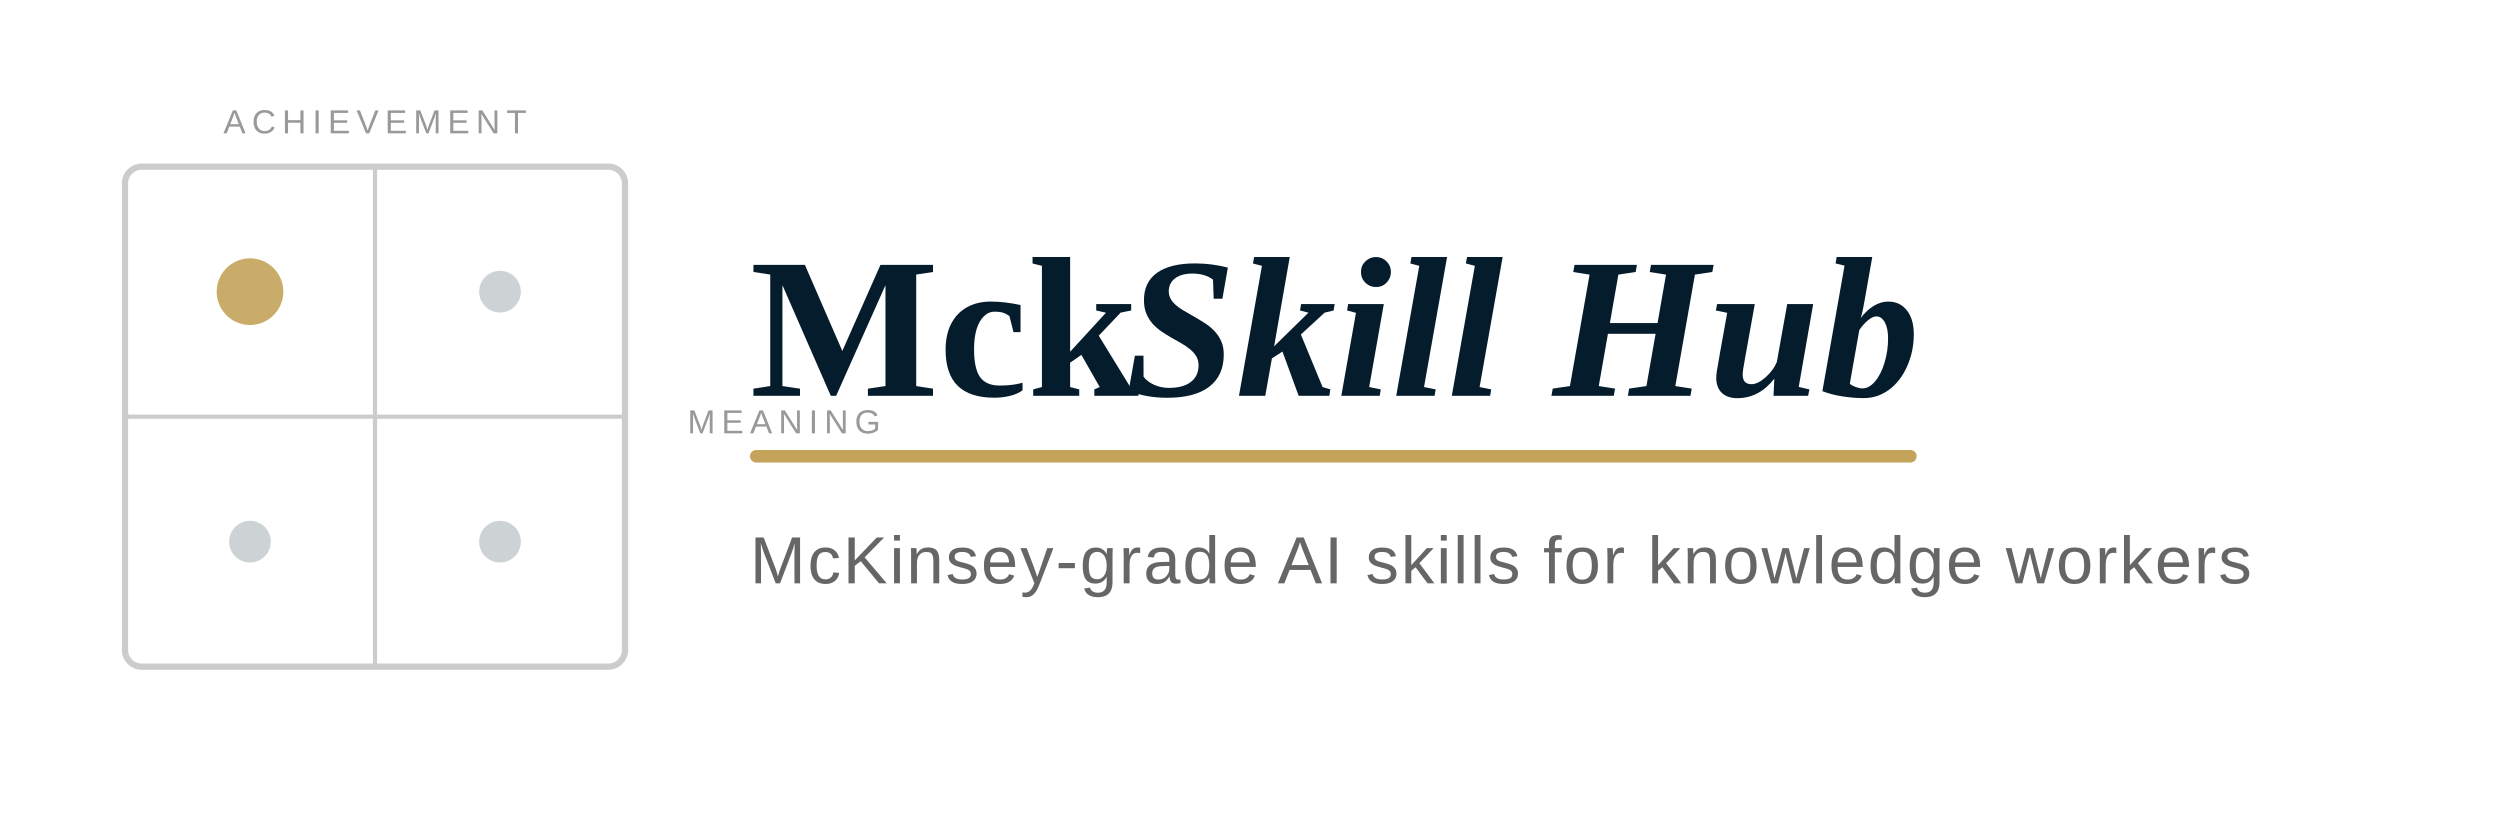
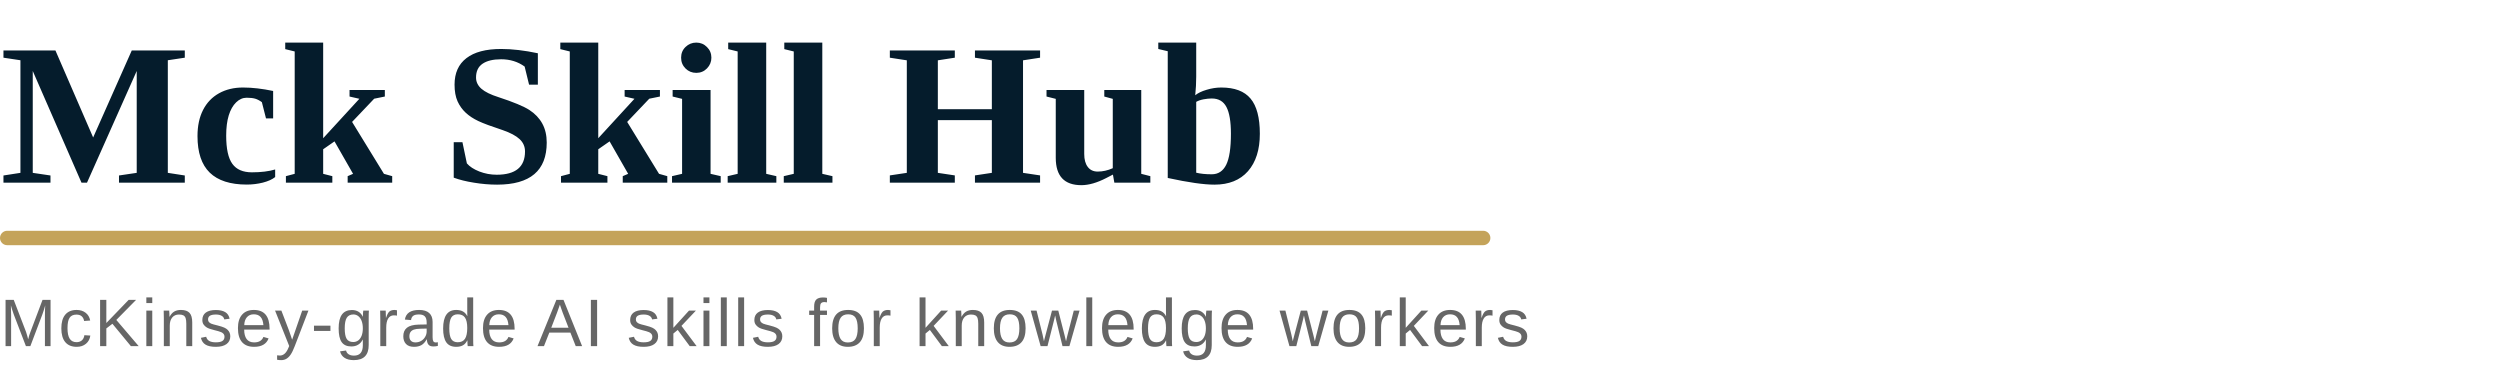
- <svg xmlns="http://www.w3.org/2000/svg" viewBox="0 0 600 200">
+ <svg xmlns="http://www.w3.org/2000/svg" viewBox="0 0 520 80">
  <defs>
    <style>
-       .title { font-family: Georgia, 'Times New Roman', serif; font-size: 48px; font-weight: bold; fill: #051C2C; }
-       .subtitle { font-family: Arial, sans-serif; font-size: 16px; fill: #666666; letter-spacing: 0.5px; }
+       .title { font-family: Georgia, 'Times New Roman', serif; font-size: 42px; font-weight: bold; fill: #051C2C; }
+       .subtitle { font-family: Arial, sans-serif; font-size: 14px; fill: #666666; letter-spacing: 0.5px; }
      .accent { fill: #C4A35A; }
-       .matrix-line { stroke: #CCCCCC; stroke-width: 1; }
-       .matrix-dot { fill: #051C2C; }
-       .matrix-dot-gold { fill: #C4A35A; }
    </style>
  </defs>
-   <g transform="translate(30, 40)">
-     <rect x="0" y="0" width="120" height="120" fill="none" stroke="#CCCCCC" stroke-width="1.5" rx="4" />
-     <line x1="60" y1="0" x2="60" y2="120" class="matrix-line" />
-     <line x1="0" y1="60" x2="120" y2="60" class="matrix-line" />
-     <circle cx="30" cy="30" r="8" class="matrix-dot-gold" opacity="0.9" />
-     <circle cx="90" cy="30" r="5" class="matrix-dot" opacity="0.2" />
-     <circle cx="30" cy="90" r="5" class="matrix-dot" opacity="0.2" />
-     <circle cx="90" cy="90" r="5" class="matrix-dot" opacity="0.2" />
-     <text x="60" y="-8" text-anchor="middle" font-family="Arial" font-size="8" fill="#999999" letter-spacing="1.5">ACHIEVEMENT</text>
-     <text x="135" y="64" font-family="Arial" font-size="8" fill="#999999" letter-spacing="1.5">MEANING</text>
-   </g>
-   <text x="180" y="95" class="title">Mck</text>
-   <text x="270" y="95" class="title" style="font-style: italic;">Skill Hub</text>
-   <rect x="180" y="108" width="280" height="3" rx="1.5" class="accent" />
-   <text x="180" y="140" class="subtitle">McKinsey-grade AI skills for knowledge workers</text>
+   <text x="0" y="38" class="title">Mck Skill Hub</text>
+   <rect x="0" y="48" width="310" height="3" rx="1.5" class="accent" />
+   <text x="0" y="72" class="subtitle">McKinsey-grade AI skills for knowledge workers</text>
</svg>
